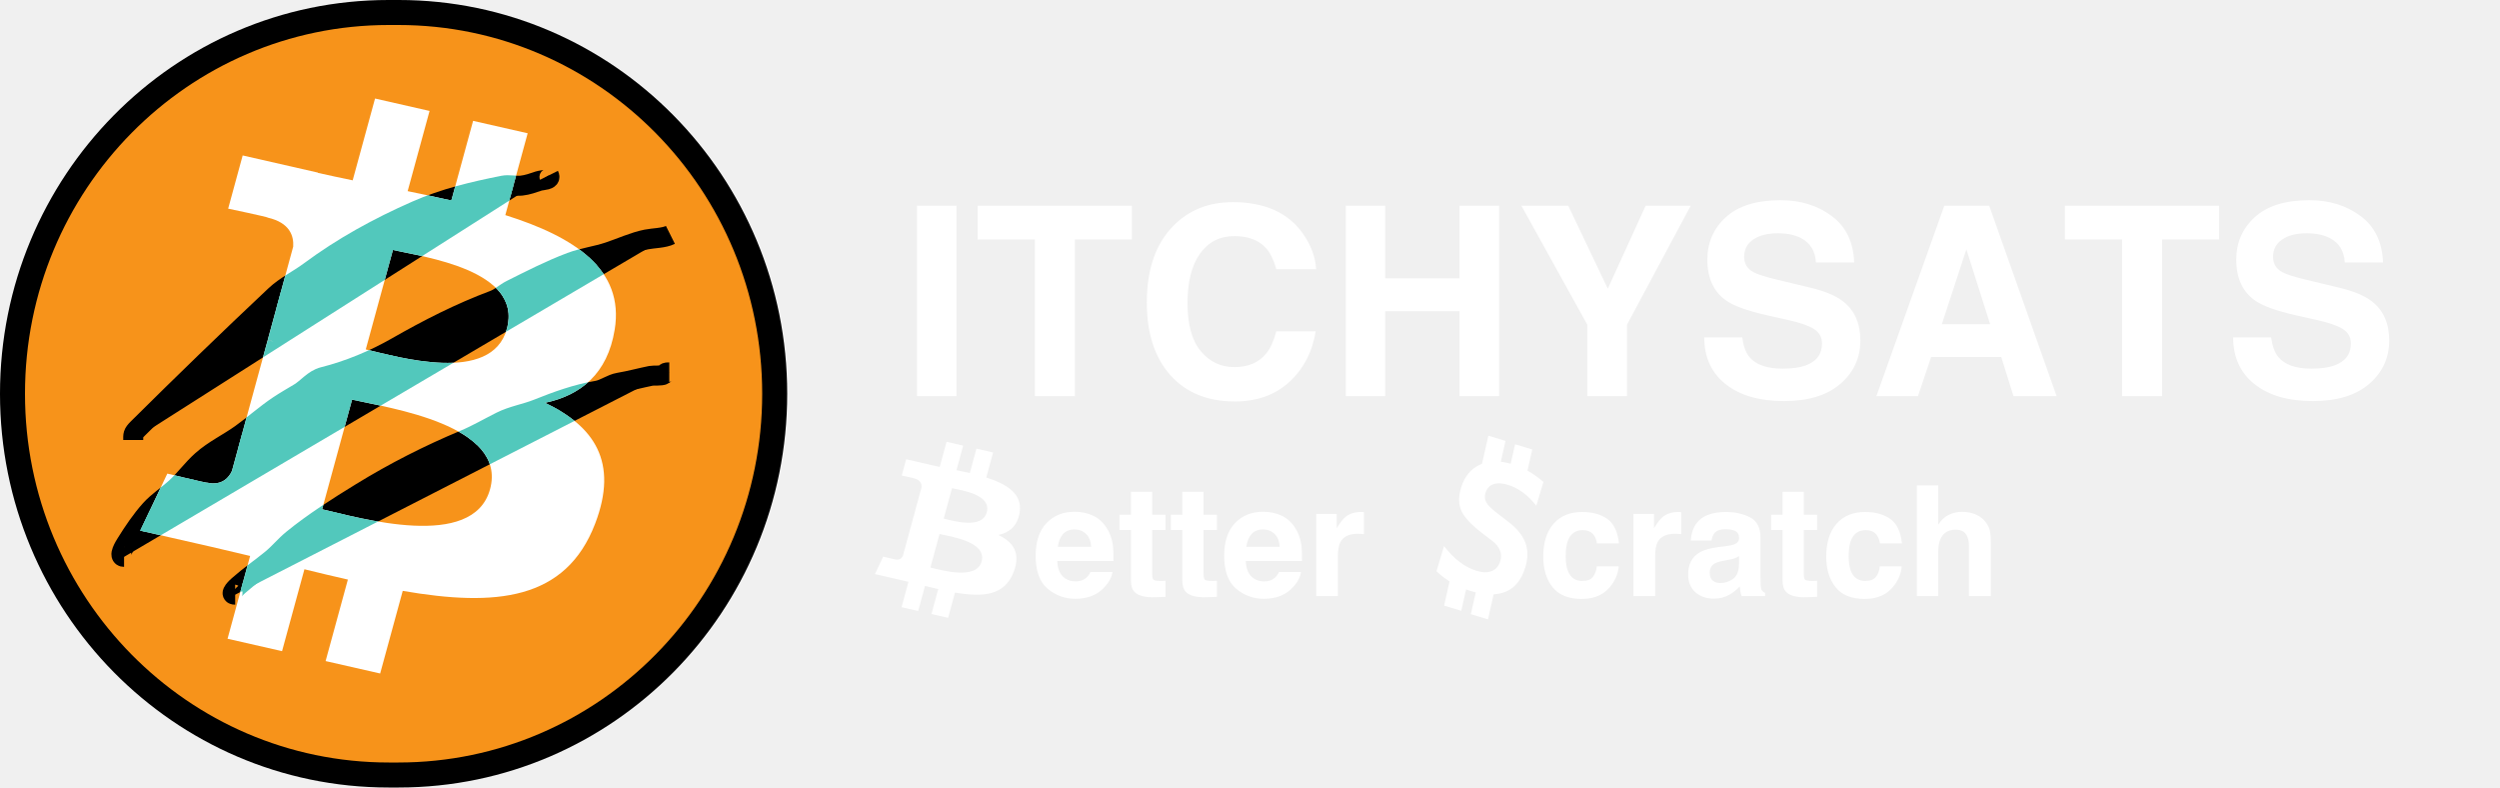
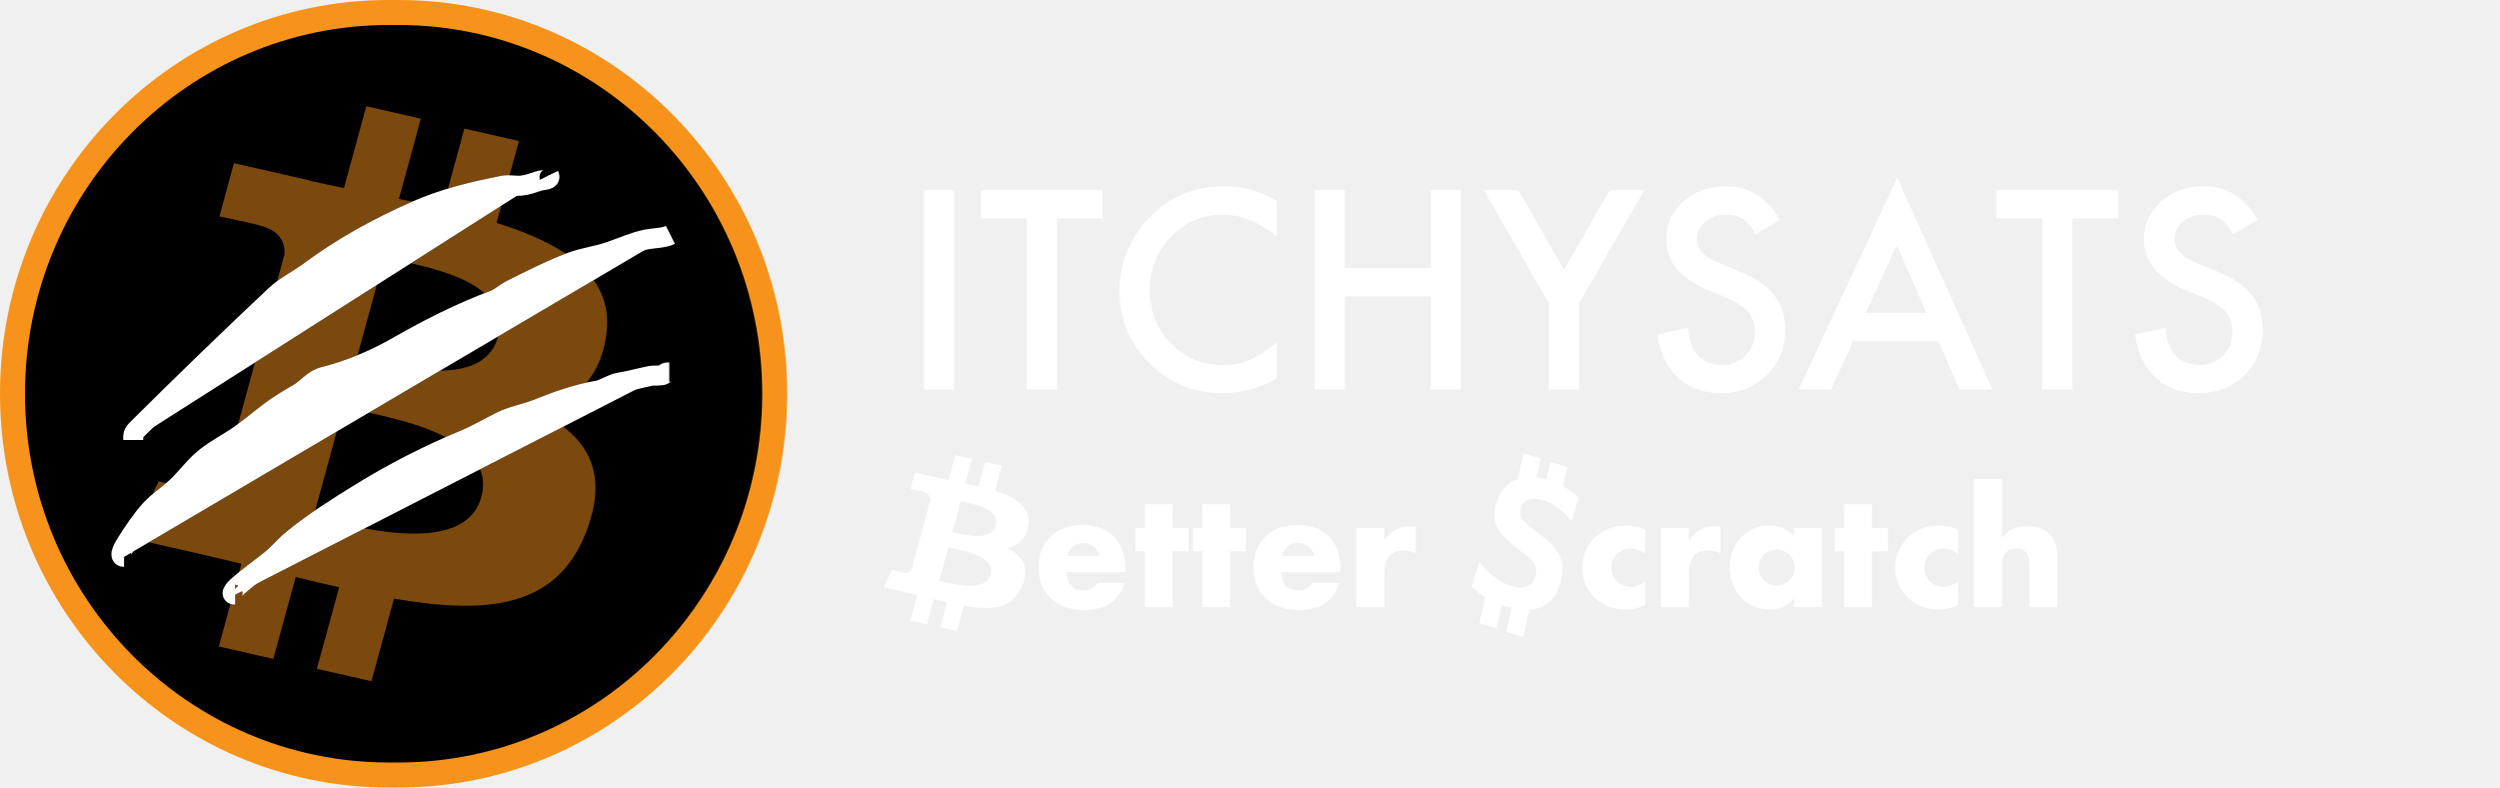
- <svg xmlns="http://www.w3.org/2000/svg" xmlns:ns1="http://vectornator.io" xmlns:xlink="http://www.w3.org/1999/xlink" viewBox="0 0 1134 357.21" clip-rule="evenodd" stroke-linecap="round" stroke-linejoin="round">
-   <defs>
-     <path d="M278.935 149.534c4.484-27.403-18.374-42.134-49.63-51.961l10.139-37.121-24.762-5.632-9.871 36.143c-6.501-1.48-13.185-2.877-19.827-4.26l9.942-36.381-24.741-5.631-10.146 37.108c-5.387-1.12-10.675-2.227-15.808-3.392l.028-.116-34.14-7.78-6.585 24.133s18.367 3.842 17.979 4.08c10.026 2.285 11.846 8.341 11.535 13.142l-11.549 42.289c.691.161 1.587.392 2.574.753l-2.609-.592-16.196 59.24c-1.226 2.78-4.336 6.95-11.344 5.367.247.328-17.994-4.099-17.994-4.099l-12.289 25.871 32.222 7.33c5.993 1.371 11.866 2.806 17.641 4.158l-10.245 37.552 24.727 5.631 10.153-37.147a1002.534 1002.534 0 0 0 19.721 4.673l-10.111 36.972 24.755 5.632 10.245-37.475c42.213 7.291 73.962 4.35 87.309-30.492 10.767-28.06-.529-44.245-22.739-54.806 16.175-3.418 28.358-13.129 31.609-33.189h.007zm-56.568 72.395c-7.657 28.059-59.409 12.897-76.197 9.087l13.594-49.741c16.78 3.822 70.584 11.391 62.61 40.654h-.007zm7.65-72.801c-6.98 25.524-50.06 12.556-64.042 9.377l12.325-45.114c13.981 3.18 58.993 9.113 51.717 35.737z" id="a" />
-   </defs>
+ <svg xmlns="http://www.w3.org/2000/svg" xmlns:ns1="http://vectornator.io" viewBox="0 0 1134 357.21" clip-rule="evenodd" stroke-linecap="round" stroke-linejoin="round">
  <path d="M.026-1.122H1138.99V357.24H.026V-1.122z" fill="#fff" ns1:layerName="White_bg" visibility="hidden" />
-   <g ns1:layerName="Layer 3">
-     <path stroke="#f7931a" stroke-opacity="0" stroke-width="9.076" d="M176.266 0h4.678C278.293 0 357.21 79.964 357.21 178.605c0 98.641-78.917 178.605-176.266 178.605h-4.678C78.917 357.21 0 277.246 0 178.605 0 79.965 78.917 0 176.266 0z" stroke-linecap="butt" stroke-linejoin="miter" />
-     <path stroke="#f7931a" stroke-opacity="0" stroke-width="9.076" d="M176.415 11.34h4.38c91.168 0 165.075 74.887 165.075 167.265 0 92.378-73.907 167.265-165.075 167.265h-4.38c-91.168 0-165.075-74.887-165.075-167.265 0-92.378 73.907-167.265 165.075-167.265z" fill="#f7931a" stroke-linecap="butt" stroke-linejoin="miter" />
-     <path stroke="#000" stroke-width="9.076" d="M60.46 199.584c0-2.297-.258-2.879 2.079-5.197 20.529-20.364 41.304-40.484 62.37-60.291 4.622-4.347 10.497-7.135 15.592-10.915 15.033-11.154 31.18-19.998 48.337-27.547 12.906-5.679 25.84-8.702 39.501-11.434 2.653-.531 5.618.3 8.316 0 2.764-.308 5.199-1.214 7.796-2.08 1.659-.552 5.825-.303 4.678-2.598M56.302 252.599c-2.943 0 .29-5.039 1.04-6.237 3.215-5.146 6.845-10.552 10.914-15.073 3.395-3.773 7.7-6.481 11.434-9.875 4.248-3.862 7.63-8.631 11.955-12.474 5.393-4.795 11.884-7.821 17.671-11.955 5.866-4.19 11.121-8.973 17.152-12.993 3.026-2.018 6.231-3.843 9.355-5.718 3.66-2.195 6.533-6.181 10.915-7.276 11.439-2.86 23.012-7.655 33.264-13.514 14.459-8.262 28.584-15.461 44.179-21.309 2.757-1.034 5.081-3.321 7.796-4.678 8.806-4.403 17.79-9.01 27.027-12.474 5.548-2.081 11.54-2.807 17.152-4.678 5.706-1.902 11.435-4.574 17.152-5.717 3.291-.658 7.928-.586 10.914-2.079M106.717 269.75c-3.195 0 1.053-3.707 1.56-4.158 4.8-4.267 10.12-7.876 15.072-11.954 3.32-2.734 6.052-6.132 9.356-8.836 9.505-7.776 20.697-14.856 31.185-21.309 14.92-9.182 30.687-17.204 46.777-23.909 5.636-2.348 11.174-5.587 16.632-8.316 5.346-2.673 11.212-3.549 16.632-5.717 8.784-3.514 17.728-6.766 27.027-8.316 3.323-.554 6.428-3.064 9.876-3.638 4.973-.829 9.717-2.152 14.553-3.119 1.117-.223 4.818.08 5.717-.52 1.323-.882.625-1.039 2.599-1.039" stroke-linecap="butt" stroke-linejoin="miter" />
-     <g ns1:mask="#Mask">
-       <use xlink:href="#a" fill="#fff" />
-       <clipPath id="b">
-         <use xlink:href="#a" fill="none" overflow="visible" />
-       </clipPath>
-       <g clip-path="url(#b)" stroke="#52c8bc" stroke-width="9.076" fill="#52c8bc" stroke-linecap="butt" stroke-linejoin="miter">
-         <path d="M60.46 199.584c0-2.297-.258-2.879 2.079-5.197 20.529-20.364 41.304-40.484 62.37-60.291 4.622-4.347 10.497-7.135 15.592-10.915 15.033-11.154 31.18-19.998 48.337-27.547 12.906-5.679 25.84-8.702 39.501-11.434 2.653-.531 5.618.3 8.316 0 2.764-.308 5.199-1.214 7.796-2.08 1.659-.552 5.825-.303 4.678-2.598M56.302 252.599c-2.943 0 .29-5.039 1.04-6.237 3.215-5.146 6.845-10.552 10.914-15.073 3.395-3.773 7.7-6.481 11.434-9.875 4.248-3.862 7.63-8.631 11.955-12.474 5.393-4.795 11.884-7.821 17.671-11.955 5.866-4.19 11.121-8.973 17.152-12.993 3.026-2.018 6.231-3.843 9.355-5.718 3.66-2.195 6.533-6.181 10.915-7.276 11.439-2.86 23.012-7.655 33.264-13.514 14.459-8.262 28.584-15.461 44.179-21.309 2.757-1.034 5.081-3.321 7.796-4.678 8.806-4.403 17.79-9.01 27.027-12.474 5.548-2.081 11.54-2.807 17.152-4.678 5.706-1.902 11.435-4.574 17.152-5.717 3.291-.658 7.928-.586 10.914-2.079M106.717 269.75c-3.195 0 1.053-3.707 1.56-4.158 4.8-4.267 10.12-7.876 15.072-11.954 3.32-2.734 6.052-6.132 9.356-8.836 9.505-7.776 20.697-14.856 31.185-21.309 14.92-9.182 30.687-17.204 46.777-23.909 5.636-2.348 11.174-5.587 16.632-8.316 5.346-2.673 11.212-3.549 16.632-5.717 8.784-3.514 17.728-6.766 27.027-8.316 3.323-.554 6.428-3.064 9.876-3.638 4.973-.829 9.717-2.152 14.553-3.119 1.117-.223 4.818.08 5.717-.52 1.323-.882.625-1.039 2.599-1.039" />
-       </g>
-     </g>
-   </g>
  <g ns1:layerName="Logo_Circle" visibility="hidden" stroke="#f7931a" stroke-opacity="0" stroke-width="9.076" stroke-linecap="butt" stroke-linejoin="miter">
    <path d="M176.266 0h4.678C278.293 0 357.21 79.964 357.21 178.605c0 98.641-78.917 178.605-176.266 178.605h-4.678C78.917 357.21 0 277.246 0 178.605 0 79.965 78.917 0 176.266 0z" fill="#f7931a" />
    <path d="M176.415 11.34h4.38c91.168 0 165.075 74.887 165.075 167.265 0 92.378-73.907 167.265-165.075 167.265h-4.38c-91.168 0-165.075-74.887-165.075-167.265 0-92.378 73.907-167.265 165.075-167.265z" />
  </g>
  <g ns1:layerName="Logo_Circle copy" visibility="hidden" stroke="#f7931a" stroke-opacity="0" stroke-width="9.076" stroke-linecap="butt" stroke-linejoin="miter">
    <path d="M176.266 0h4.678C278.293 0 357.21 79.964 357.21 178.605c0 98.641-78.917 178.605-176.266 178.605h-4.678C78.917 357.21 0 277.246 0 178.605 0 79.965 78.917 0 176.266 0z" />
    <path d="M176.415 11.34h4.38c91.168 0 165.075 74.887 165.075 167.265 0 92.378-73.907 167.265-165.075 167.265h-4.38c-91.168 0-165.075-74.887-165.075-167.265 0-92.378 73.907-167.265 165.075-167.265z" fill="#f7931a" />
  </g>
  <path d="M155.574 36.383h15.27v266.631h-15.27V36.382zm33.784 0h15.27v266.631h-15.27V36.382z" ns1:layerName="Layer 2 copy" visibility="hidden" stroke="#000" stroke-width="9.076" stroke-linecap="butt" stroke-linejoin="miter" />
  <path stroke="#000" stroke-opacity="0" stroke-width="9.076" d="M160.618 46.324h35.345v266.631h-35.345V46.324z" stroke-linecap="butt" stroke-linejoin="miter" ns1:layerName="Layer 2 copy copy" visibility="hidden" />
  <path stroke="#000" stroke-opacity="0" stroke-width="9.076" d="M160.618 46.324h35.345v266.631h-35.345V46.324z" fill="#fff" stroke-linecap="butt" stroke-linejoin="miter" ns1:layerName="Layer 2 copy copy copy" visibility="hidden" />
  <path d="M155.574 36.383h15.27v266.631h-15.27V36.382zm33.784 0h15.27v266.631h-15.27V36.382z" ns1:layerName="Layer 2 copy copy" visibility="hidden" stroke="#f7931a" stroke-width="9.076" fill="#f7931a" stroke-linecap="butt" stroke-linejoin="miter" />
  <path d="M60.46 199.584c0-2.297-.258-2.879 2.079-5.197 20.529-20.364 41.304-40.484 62.37-60.291 4.622-4.347 10.497-7.135 15.592-10.915 15.033-11.154 31.18-19.998 48.337-27.547 12.906-5.679 25.84-8.702 39.501-11.434 2.653-.531 5.618.3 8.316 0 2.764-.308 5.199-1.214 7.796-2.08 1.659-.552 5.825-.303 4.678-2.598M56.302 252.599c-2.943 0 .29-5.039 1.04-6.237 3.215-5.146 6.845-10.552 10.914-15.073 3.395-3.773 7.7-6.481 11.434-9.875 4.248-3.862 7.63-8.631 11.955-12.474 5.393-4.795 11.884-7.821 17.671-11.955 5.866-4.19 11.121-8.973 17.152-12.993 3.026-2.018 6.231-3.843 9.355-5.718 3.66-2.195 6.533-6.181 10.915-7.276 11.439-2.86 23.012-7.655 33.264-13.514 14.459-8.262 28.584-15.461 44.179-21.309 2.757-1.034 5.081-3.321 7.796-4.678 8.806-4.403 17.79-9.01 27.027-12.474 5.548-2.081 11.54-2.807 17.152-4.678 5.706-1.902 11.435-4.574 17.152-5.717 3.291-.658 7.928-.586 10.914-2.079M106.717 269.75c-3.195 0 1.053-3.707 1.56-4.158 4.8-4.267 10.12-7.876 15.072-11.954 3.32-2.734 6.052-6.132 9.356-8.836 9.505-7.776 20.697-14.856 31.185-21.309 14.92-9.182 30.687-17.204 46.777-23.909 5.636-2.348 11.174-5.587 16.632-8.316 5.346-2.673 11.212-3.549 16.632-5.717 8.784-3.514 17.728-6.766 27.027-8.316 3.323-.554 6.428-3.064 9.876-3.638 4.973-.829 9.717-2.152 14.553-3.119 1.117-.223 4.818.08 5.717-.52 1.323-.882.625-1.039 2.599-1.039" ns1:layerName="Layer 1" visibility="hidden" stroke="#fff" stroke-width="9.076" fill="#fff" stroke-linecap="butt" stroke-linejoin="miter" />
  <path d="M60.46 199.584c0-2.297-.258-2.879 2.079-5.197 20.529-20.364 41.304-40.484 62.37-60.291 4.622-4.347 10.497-7.135 15.592-10.915 15.033-11.154 31.18-19.998 48.337-27.547 12.906-5.679 25.84-8.702 39.501-11.434 2.653-.531 5.618.3 8.316 0 2.764-.308 5.199-1.214 7.796-2.08 1.659-.552 5.825-.303 4.678-2.598M56.302 252.599c-2.943 0 .29-5.039 1.04-6.237 3.215-5.146 6.845-10.552 10.914-15.073 3.395-3.773 7.7-6.481 11.434-9.875 4.248-3.862 7.63-8.631 11.955-12.474 5.393-4.795 11.884-7.821 17.671-11.955 5.866-4.19 11.121-8.973 17.152-12.993 3.026-2.018 6.231-3.843 9.355-5.718 3.66-2.195 6.533-6.181 10.915-7.276 11.439-2.86 23.012-7.655 33.264-13.514 14.459-8.262 28.584-15.461 44.179-21.309 2.757-1.034 5.081-3.321 7.796-4.678 8.806-4.403 17.79-9.01 27.027-12.474 5.548-2.081 11.54-2.807 17.152-4.678 5.706-1.902 11.435-4.574 17.152-5.717 3.291-.658 7.928-.586 10.914-2.079M106.717 269.75c-3.195 0 1.053-3.707 1.56-4.158 4.8-4.267 10.12-7.876 15.072-11.954 3.32-2.734 6.052-6.132 9.356-8.836 9.505-7.776 20.697-14.856 31.185-21.309 14.92-9.182 30.687-17.204 46.777-23.909 5.636-2.348 11.174-5.587 16.632-8.316 5.346-2.673 11.212-3.549 16.632-5.717 8.784-3.514 17.728-6.766 27.027-8.316 3.323-.554 6.428-3.064 9.876-3.638 4.973-.829 9.717-2.152 14.553-3.119 1.117-.223 4.818.08 5.717-.52 1.323-.882.625-1.039 2.599-1.039" ns1:layerName="Layer 1 copy" visibility="hidden" stroke="#000" stroke-width="9.076" stroke-linecap="butt" stroke-linejoin="miter" />
  <g ns1:layerName="BetterScratch_big" visibility="hidden">
    <path d="M474.113 170.285c1.885-11.678-7.727-17.955-20.87-22.143l4.263-15.818-10.412-2.399-4.151 15.401a461.327 461.327 0 0 0-8.338-1.816l4.181-15.502-10.404-2.4-4.266 15.813a364.845 364.845 0 0 1-6.648-1.446l.012-.049-14.356-3.315-2.769 10.284s7.723 1.637 7.56 1.738c4.216.974 4.981 3.554 4.851 5.6l-4.857 18.021c.291.068.668.167 1.083.32l-1.097-.252-6.811 25.244c-.516 1.185-1.823 2.962-4.77 2.287.103.14-7.567-1.747-7.567-1.747l-5.168 11.025 13.55 3.123c2.52.584 4.99 1.196 7.418 1.772l-4.308 16.002 10.398 2.399 4.27-15.829c2.837.713 5.594 1.371 8.292 1.991l-4.251 15.755 10.409 2.4 4.308-15.969c17.751 3.107 31.102 1.854 36.715-12.994 4.527-11.956-.223-18.854-9.562-23.354 6.802-1.456 11.925-5.594 13.292-14.142h.003zm-23.788 30.849c-3.22 11.957-24.982 5.496-32.041 3.872L424 183.81c7.056 1.629 29.682 4.854 26.328 17.324h-.003zm3.217-31.022c-2.935 10.876-21.051 5.35-26.93 3.995l5.183-19.224c5.879 1.355 24.807 3.883 21.747 15.229zm53.104 30.457c-3.223 0-5.721 1.009-7.495 3.027-1.775 2.018-2.889 4.753-3.345 8.203h21.631c-.228-3.678-1.343-6.47-3.345-8.374-2.002-1.904-4.484-2.856-7.446-2.856zm0-11.475c4.427 0 8.414.83 11.963 2.49 3.548 1.66 6.477 4.281 8.789 7.862 2.083 3.157 3.434 6.819 4.052 10.986.358 2.441.505 5.957.44 10.547h-36.426c.195 5.338 1.872 9.082 5.029 11.23 1.921 1.335 4.232 2.002 6.934 2.002 2.865 0 5.192-.814 6.982-2.441.977-.879 1.84-2.1 2.588-3.662h14.209c-.358 3.157-2.002 6.364-4.931 9.619-4.558 5.176-10.938 7.764-19.141 7.764-6.771 0-12.744-2.181-17.92-6.543-5.176-4.362-7.764-11.459-7.764-21.289 0-9.213 2.336-16.277 7.007-21.192 4.671-4.915 10.734-7.373 18.189-7.373zm29.15 11.816v-9.912h7.422v-14.843h13.769v14.843h8.643v9.912h-8.643v28.125c0 2.181.277 3.54.831 4.078.553.537 2.246.805 5.078.805a39.686 39.686 0 0 0 2.734-.097v10.4l-6.592.244c-6.575.228-11.067-.911-13.476-3.418-1.563-1.595-2.344-4.053-2.344-7.373V200.91h-7.422zm33.301 0v-9.912h7.422v-14.843h13.769v14.843h8.643v9.912h-8.643v28.125c0 2.181.277 3.54.83 4.078.554.537 2.246.805 5.078.805a39.698 39.698 0 0 0 2.735-.097v10.4l-6.592.244c-6.575.228-11.068-.911-13.477-3.418-1.562-1.595-2.343-4.053-2.343-7.373V200.91h-7.422zm59.765-.341c-3.222 0-5.721 1.009-7.495 3.027-1.774 2.018-2.889 4.753-3.344 8.203h21.631c-.228-3.678-1.343-6.47-3.345-8.374-2.002-1.904-4.484-2.856-7.447-2.856zm0-11.475c4.428 0 8.415.83 11.963 2.49 3.549 1.66 6.478 4.281 8.789 7.862 2.084 3.157 3.435 6.819 4.053 10.986.358 2.441.505 5.957.44 10.547h-36.426c.195 5.338 1.872 9.082 5.029 11.23 1.921 1.335 4.232 2.002 6.934 2.002 2.864 0 5.192-.814 6.982-2.441.977-.879 1.839-2.1 2.588-3.662h14.209c-.358 3.157-2.002 6.364-4.932 9.619-4.557 5.176-10.937 7.764-19.14 7.764-6.771 0-12.744-2.181-17.92-6.543-5.176-4.362-7.764-11.459-7.764-21.289 0-9.213 2.336-16.277 7.007-21.192 4.671-4.915 10.734-7.373 18.188-7.373zm63.526.147c.26 0 .48.008.659.024.179.016.578.041 1.196.073v14.258a37.068 37.068 0 0 0-4.004-.244c-5.599 0-9.358 1.823-11.279 5.469-1.074 2.05-1.611 5.208-1.611 9.472v25.44h-14.014V190.51h13.281v9.277c2.149-3.548 4.021-5.973 5.616-7.275 2.604-2.181 5.989-3.271 10.156-3.271zm152.93 20.361c-.261-1.986-.928-3.776-2.002-5.371-1.563-2.149-3.988-3.223-7.276-3.223-4.687 0-7.894 2.328-9.619 6.983-.911 2.473-1.367 5.761-1.367 9.863 0 3.906.456 7.047 1.367 9.424 1.66 4.427 4.785 6.64 9.375 6.64 3.255 0 5.566-.879 6.934-2.636 1.367-1.758 2.197-4.037 2.49-6.836h14.209c-.326 4.231-1.856 8.235-4.59 12.011-4.362 6.088-10.824 9.131-19.385 9.131-8.561 0-14.86-2.539-18.896-7.617-4.037-5.078-6.055-11.67-6.055-19.775 0-9.148 2.23-16.26 6.69-21.338 4.459-5.078 10.612-7.617 18.457-7.617 6.673 0 12.133 1.497 16.381 4.492 4.248 2.995 6.763 8.284 7.544 15.869h-14.257zm52.734-20.361c.26 0 .48.008.659.024.179.016.578.041 1.196.073v14.258a37.007 37.007 0 0 0-4.003-.244c-5.599 0-9.359 1.823-11.28 5.469-1.074 2.05-1.611 5.208-1.611 9.472v25.44h-14.014V190.51h13.281v9.277c2.149-3.548 4.021-5.973 5.616-7.275 2.604-2.181 5.989-3.271 10.156-3.271zm39.355 28.613a15.138 15.138 0 0 1-2.661 1.343c-.895.341-2.124.659-3.686.952l-3.125.586c-2.93.521-5.03 1.155-6.299 1.904-2.149 1.27-3.223 3.239-3.223 5.908 0 2.376.659 4.094 1.978 5.152 1.318 1.057 2.921 1.586 4.809 1.586 2.995 0 5.754-.878 8.277-2.636 2.523-1.758 3.833-4.964 3.93-9.619v-5.176zm-8.447-6.494c2.572-.326 4.411-.733 5.518-1.221 1.985-.846 2.978-2.165 2.978-3.955 0-2.181-.757-3.687-2.27-4.517-1.514-.83-3.736-1.245-6.665-1.245-3.288 0-5.616.814-6.983 2.442-.976 1.204-1.627 2.832-1.953 4.882h-13.428c.293-4.655 1.595-8.479 3.907-11.474 3.678-4.688 9.993-7.031 18.945-7.031 5.827 0 11.003 1.155 15.527 3.466 4.525 2.312 6.787 6.674 6.787 13.086v24.414c0 1.693.033 3.744.098 6.153.098 1.823.374 3.06.83 3.711.456.651 1.139 1.188 2.051 1.611v2.051h-15.137c-.423-1.074-.716-2.084-.879-3.028a36.557 36.557 0 0 1-.39-3.222 28.604 28.604 0 0 1-6.641 5.322c-2.995 1.725-6.38 2.588-10.156 2.588-4.818 0-8.797-1.375-11.939-4.126-3.141-2.751-4.712-6.649-4.712-11.694 0-6.543 2.523-11.28 7.569-14.209 2.767-1.595 6.836-2.735 12.207-3.418l4.736-.586zm29.248-10.45v-9.912h7.422v-14.843h13.77v14.843h8.642v9.912H979.4v28.125c0 2.181.276 3.54.83 4.078.553.537 2.246.805 5.078.805a39.743 39.743 0 0 0 2.734-.097v10.4l-6.592.244c-6.575.228-11.067-.911-13.476-3.418-1.563-1.595-2.344-4.053-2.344-7.373V200.91h-7.422zm70.552 8.692c-.26-1.986-.92-3.776-2-5.371-1.56-2.149-3.98-3.223-7.27-3.223-4.69 0-7.9 2.328-9.62 6.983-.91 2.473-1.37 5.761-1.37 9.863 0 3.906.46 7.047 1.37 9.424 1.66 4.427 4.78 6.64 9.37 6.64 3.26 0 5.57-.879 6.94-2.636 1.36-1.758 2.19-4.037 2.49-6.836h14.21c-.33 4.231-1.86 8.235-4.59 12.011-4.37 6.088-10.83 9.131-19.39 9.131s-14.86-2.539-18.89-7.617c-4.041-5.078-6.06-11.67-6.06-19.775 0-9.148 2.23-16.26 6.69-21.338 4.46-5.078 10.61-7.617 18.46-7.617 6.67 0 12.13 1.497 16.38 4.492 4.25 2.995 6.76 8.284 7.54 15.869h-14.26zm53.18-20.459c3.29 0 6.27.57 8.96 1.709 2.68 1.139 4.89 2.881 6.61 5.224 1.47 1.986 2.36 4.029 2.69 6.128.33 2.1.49 5.526.49 10.279v31.25h-14.21V211.36c0-2.865-.49-5.176-1.47-6.934-1.26-2.474-3.67-3.711-7.22-3.711-3.68 0-6.47 1.229-8.38 3.687-1.9 2.457-2.85 5.965-2.85 10.522v28.809h-13.87v-71.729h13.87v25.44c2.02-3.093 4.35-5.249 7-6.47a19.847 19.847 0 0 1 8.38-1.831zm-315.316-.343c-6.769-5.216-11.025-9.835-12.769-13.856-1.743-4.022-1.8-8.741-.169-14.158 2.096-6.961 5.971-11.758 11.625-14.394 5.655-2.635 12.374-2.782 20.157-.438a49.576 49.576 0 0 1 10.231 4.398c3.289 1.869 6.428 4.113 9.416 6.733l-4.459 14.812c-2.566-3.278-5.348-6.023-8.347-8.234-2.999-2.212-6.144-3.813-9.436-4.804-3.669-1.105-6.702-1.214-9.1-.328-2.398.886-4.01 2.701-4.836 5.444-.64 2.125-.458 4.097.547 5.914 1.005 1.817 3.517 4.247 7.538 7.289l5.788 4.435c5.491 4.121 9.13 8.489 10.92 13.104 1.789 4.614 1.827 9.768.113 15.459-2.332 7.749-6.363 12.846-12.091 15.291-5.728 2.445-13.221 2.274-22.479-.513a51.527 51.527 0 0 1-11.033-4.808 53.396 53.396 0 0 1-9.868-7.374l4.723-15.686c3.178 4.098 6.451 7.42 9.816 9.967 3.366 2.546 6.9 4.377 10.603 5.491 3.737 1.126 6.89 1.149 9.458.071 2.568-1.078 4.312-3.142 5.23-6.194.692-2.297.613-4.518-.238-6.662-.85-2.145-2.428-4.106-4.735-5.885l-6.605-5.074z" />
    <path d="M772.933 132.021l10.142 3.041-4.328 18.951-10.142-3.041 4.328-18.951zm17.099 5.011l10.141 3.04-4.327 18.952-10.142-3.041 4.328-18.951zm-40.225 77.947l10.142 3.041-4.328 18.951-10.142-3.04 4.328-18.952zm17.099 5.011l10.141 3.041-4.327 18.951-10.142-3.041 4.328-18.951z" />
  </g>
-   <g ns1:layerName="BetterScratch_big copy" fill="#fff">
-     <path d="M462.69 232.506c1.368-8.387-5.604-12.896-15.137-15.904l3.092-11.362-7.552-1.724-3.011 11.063a332.261 332.261 0 0 0-6.047-1.304l3.032-11.136-7.546-1.723-3.094 11.358a280.458 280.458 0 0 1-4.822-1.038l.009-.036-10.413-2.381-2.009 7.387s5.602 1.176 5.484 1.248c3.058.7 3.613 2.553 3.518 4.023l-3.522 12.944c.211.049.484.12.785.23l-.796-.181-4.94 18.133c-.374.851-1.322 2.127-3.46 1.642.076.101-5.488-1.254-5.488-1.254l-3.748 7.919 9.828 2.243c1.828.42 3.619.859 5.38 1.273l-3.124 11.494 7.541 1.723 3.097-11.37c2.058.513 4.058.985 6.015 1.431l-3.084 11.316 7.551 1.724 3.124-11.47c12.875 2.231 22.559 1.331 26.63-9.334 3.284-8.588-.161-13.542-6.936-16.775 4.934-1.046 8.65-4.018 9.641-10.159h.002zm-17.253 22.159c-2.336 8.589-18.12 3.948-23.241 2.782l4.147-15.225c5.118 1.17 21.528 3.486 19.096 12.443h-.002zm2.333-22.283c-2.129 7.813-15.268 3.844-19.533 2.87l3.759-13.808c4.265.973 17.993 2.789 15.774 10.938zm39.83 7.786c-2.256 0-4.005.706-5.247 2.119-1.242 1.413-2.022 3.327-2.341 5.742h15.141c-.159-2.575-.94-4.529-2.341-5.862-1.401-1.333-3.139-1.999-5.212-1.999zm0-8.032c3.099 0 5.89.581 8.374 1.743 2.483 1.162 4.534 2.996 6.152 5.503 1.458 2.21 2.404 4.774 2.837 7.69.251 1.709.353 4.17.308 7.383h-25.498c.136 3.737 1.31 6.358 3.52 7.861 1.344.935 2.962 1.402 4.854 1.402 2.005 0 3.634-.57 4.887-1.709.684-.615 1.288-1.47 1.812-2.564h9.946c-.251 2.211-1.401 4.455-3.452 6.734-3.19 3.623-7.656 5.434-13.399 5.434-4.739 0-8.92-1.526-12.543-4.58-3.624-3.053-5.435-8.021-5.435-14.902 0-6.449 1.635-11.393 4.905-14.834 3.27-3.441 7.514-5.161 12.732-5.161zm20.405 8.271v-6.938h5.195v-10.391h9.639v10.391h6.05v6.938h-6.05v19.688c0 1.526.194 2.478.581 2.854.387.376 1.572.564 3.555.564a28.404 28.404 0 0 0 1.914-.069v7.281l-4.615.171c-4.602.159-7.747-.639-9.433-2.393-1.094-1.117-1.641-2.837-1.641-5.161v-22.935h-5.195zm23.31 0v-6.938h5.196v-10.391h9.638v10.391h6.05v6.938h-6.05v19.688c0 1.526.194 2.478.582 2.854.387.376 1.572.564 3.554.564a28.356 28.356 0 0 0 1.914-.069v7.281l-4.614.171c-4.603.159-7.747-.639-9.434-2.393-1.093-1.117-1.64-2.837-1.64-5.161v-22.935h-5.196zm41.836-.239c-2.255 0-4.004.706-5.246 2.119-1.242 1.413-2.022 3.327-2.341 5.742h15.141c-.159-2.575-.94-4.529-2.341-5.862-1.402-1.333-3.139-1.999-5.213-1.999zm0-8.032c3.099 0 5.891.581 8.374 1.743 2.484 1.162 4.535 2.996 6.153 5.503 1.458 2.21 2.404 4.774 2.837 7.69.25 1.709.353 4.17.307 7.383h-25.498c.137 3.737 1.31 6.358 3.521 7.861 1.344.935 2.962 1.402 4.853 1.402 2.005 0 3.635-.57 4.888-1.709.684-.615 1.287-1.47 1.812-2.564h9.946c-.251 2.211-1.402 4.455-3.452 6.734-3.19 3.623-7.657 5.434-13.399 5.434-4.739 0-8.921-1.526-12.544-4.58-3.623-3.053-5.434-8.021-5.434-14.902 0-6.449 1.635-11.393 4.904-14.834 3.27-3.441 7.514-5.161 12.732-5.161zm44.468.102c.182 0 .336.006.462.017.125.012.404.029.837.052v9.98a26.856 26.856 0 0 0-2.803-.171c-3.919 0-6.551 1.276-7.895 3.828-.752 1.436-1.128 3.646-1.128 6.631v17.808h-9.81v-37.256h9.297v6.494c1.504-2.484 2.814-4.181 3.931-5.093 1.823-1.526 4.193-2.29 7.109-2.29zm107.051 14.253a8.643 8.643 0 0 0-1.401-3.76c-1.094-1.503-2.792-2.255-5.093-2.255-3.281 0-5.526 1.629-6.734 4.887-.638 1.732-.957 4.033-.957 6.905 0 2.734.319 4.933.957 6.596 1.163 3.099 3.35 4.649 6.563 4.649 2.279 0 3.896-.616 4.853-1.846.957-1.23 1.539-2.826 1.744-4.785h9.946c-.228 2.962-1.299 5.765-3.213 8.408-3.053 4.261-7.576 6.392-13.569 6.392-5.993 0-10.402-1.778-13.228-5.332-2.825-3.555-4.238-8.169-4.238-13.843 0-6.403 1.561-11.382 4.682-14.937 3.122-3.554 7.429-5.332 12.92-5.332 4.672 0 8.494 1.048 11.468 3.145 2.973 2.096 4.734 5.799 5.28 11.108h-9.98zm36.914-14.253c.182 0 .336.006.461.017.126.012.405.029.838.052v9.98a26.856 26.856 0 0 0-2.803-.171c-3.919 0-6.551 1.276-7.895 3.828-.752 1.436-1.128 3.646-1.128 6.631v17.808h-9.81v-37.256h9.297v6.494c1.504-2.484 2.814-4.181 3.931-5.093 1.823-1.526 4.192-2.29 7.109-2.29zm27.549 20.03c-.615.387-1.236.7-1.863.94-.627.239-1.487.461-2.581.666l-2.187.41c-2.051.365-3.521.809-4.409 1.333-1.504.889-2.256 2.267-2.256 4.136 0 1.663.461 2.865 1.384 3.606.923.74 2.045 1.111 3.367 1.111 2.096 0 4.027-.616 5.793-1.846s2.683-3.475 2.752-6.733v-3.623zm-5.913-4.546c1.8-.228 3.087-.513 3.862-.855 1.39-.592 2.085-1.515 2.085-2.768 0-1.527-.53-2.581-1.589-3.162-1.06-.581-2.615-.872-4.666-.872-2.301 0-3.931.57-4.888 1.709-.683.844-1.139 1.983-1.367 3.418h-9.399c.205-3.258 1.116-5.935 2.734-8.032 2.575-3.281 6.996-4.922 13.262-4.922 4.079 0 7.702.809 10.869 2.427 3.167 1.618 4.751 4.671 4.751 9.16v17.09c0 1.185.023 2.62.068 4.307.069 1.276.262 2.142.581 2.597.319.456.798.832 1.436 1.128v1.436h-10.596a10.884 10.884 0 0 1-.615-2.119 25.417 25.417 0 0 1-.273-2.256 20.016 20.016 0 0 1-4.649 3.725c-2.096 1.208-4.466 1.812-7.109 1.812-3.373 0-6.158-.963-8.357-2.888-2.199-1.926-3.298-4.654-3.298-8.186 0-4.58 1.766-7.896 5.297-9.947 1.937-1.116 4.786-1.914 8.545-2.392l3.316-.41zm20.473-7.315v-6.938h5.196v-10.391h9.638v10.391h6.05v6.938h-6.05v19.688c0 1.526.194 2.478.581 2.854.388.376 1.573.564 3.555.564a28.356 28.356 0 0 0 1.914-.069v7.281l-4.614.171c-4.603.159-7.747-.639-9.434-2.393-1.093-1.117-1.64-2.837-1.64-5.161v-22.935h-5.196zm49.39 6.084a8.643 8.643 0 0 0-1.401-3.76c-1.094-1.503-2.792-2.255-5.093-2.255-3.281 0-5.526 1.629-6.733 4.887-.639 1.732-.958 4.033-.958 6.905 0 2.734.319 4.933.958 6.596 1.162 3.099 3.349 4.649 6.562 4.649 2.279 0 3.896-.616 4.854-1.846.957-1.23 1.538-2.826 1.743-4.785h9.946c-.228 2.962-1.299 5.765-3.213 8.408-3.053 4.261-7.576 6.392-13.569 6.392-5.993 0-10.402-1.778-13.228-5.332-2.825-3.555-4.238-8.169-4.238-13.843 0-6.403 1.561-11.382 4.683-14.937 3.121-3.554 7.428-5.332 12.919-5.332 4.672 0 8.494 1.048 11.468 3.145 2.973 2.096 4.734 5.799 5.281 11.108h-9.981zm37.222-14.321c2.301 0 4.392.399 6.272 1.196a10.976 10.976 0 0 1 4.631 3.657c1.025 1.39 1.652 2.82 1.88 4.29.228 1.47.342 3.868.342 7.195v21.875h-9.947v-22.661c0-2.006-.341-3.623-1.025-4.854-.889-1.732-2.575-2.597-5.059-2.597-2.574 0-4.528.86-5.861 2.58-1.333 1.72-2 4.176-2 7.366v20.166h-9.707v-50.21h9.707v17.807c1.413-2.164 3.048-3.674 4.905-4.528a13.854 13.854 0 0 1 5.862-1.282zm-217.912 9.51c-4.923-3.793-8.018-7.152-9.286-10.077-1.269-2.925-1.309-6.357-.123-10.297 1.524-5.062 4.342-8.551 8.454-10.468 4.113-1.917 8.999-2.023 14.66-.319a36.086 36.086 0 0 1 7.441 3.199 41.373 41.373 0 0 1 6.847 4.897l-3.243 10.772c-1.866-2.384-3.889-4.38-6.07-5.988-2.181-1.609-4.469-2.773-6.862-3.494-2.669-.803-4.875-.883-6.619-.238-1.744.644-2.916 1.963-3.517 3.958-.465 1.546-.333 2.98.398 4.302.731 1.321 2.558 3.088 5.482 5.301l4.21 3.226c3.993 2.997 6.64 6.173 7.941 9.529 1.302 3.356 1.329 7.104.083 11.244-1.697 5.635-4.628 9.342-8.794 11.12-4.166 1.778-9.615 1.654-16.348-.373a37.49 37.49 0 0 1-8.024-3.496 38.87 38.87 0 0 1-7.177-5.363l3.435-11.409c2.312 2.981 4.691 5.397 7.139 7.249 2.448 1.852 5.018 3.183 7.711 3.994 2.718.818 5.011.835 6.879.051 1.868-.783 3.136-2.285 3.804-4.504.503-1.671.445-3.286-.173-4.846-.619-1.559-1.767-2.986-3.444-4.28l-4.804-3.69z" />
-     <path d="M675.389 197.645l7.788 2.359-3.323 14.7-7.788-2.359 3.323-14.7zm12.13 3.887l7.788 2.358-3.323 14.701-7.788-2.359 3.323-14.7zm-28.889 58.464l7.788 2.359-3.323 14.701-7.788-2.359 3.323-14.701zm12.13 3.887l7.788 2.359-3.323 14.701-7.788-2.359 3.323-14.701zM434.044 179.7h-17.93V93.333h17.93V179.7zm79.57-86.367v15.293h-25.84V179.7H469.61v-71.074h-25.957V93.333h69.961zm6.797 43.886c0-15.078 4.043-26.699 12.129-34.863 7.031-7.11 15.976-10.664 26.836-10.664 14.531 0 25.156 4.766 31.875 14.297 3.711 5.351 5.703 10.723 5.976 16.113H579.18c-1.171-4.14-2.675-7.265-4.511-9.375-3.282-3.75-8.145-5.625-14.59-5.625-6.563 0-11.738 2.647-15.528 7.94-3.789 5.293-5.683 12.783-5.683 22.47 0 9.688 2.002 16.944 6.006 21.768 4.004 4.824 9.092 7.236 15.263 7.236 6.329 0 11.153-2.07 14.473-6.211 1.836-2.226 3.359-5.566 4.57-10.019h17.871c-1.562 9.414-5.556 17.07-11.982 22.968-6.426 5.899-14.658 8.848-24.697 8.848-12.422 0-22.188-3.984-29.297-11.953-7.109-8.008-10.664-18.984-10.664-32.93zm90.293 42.481V93.333h17.871v32.929h33.75v-32.93h17.93V179.7h-17.93v-38.555h-33.75V179.7h-17.871zm136.055-86.367h20.449l-28.887 53.906V179.7h-18.047v-32.461l-29.883-53.906h21.27l17.93 37.617 17.168-37.617zm43.828 59.707c.547 3.945 1.621 6.894 3.222 8.847 2.93 3.555 7.95 5.332 15.059 5.332 4.258 0 7.715-.468 10.371-1.406 5.039-1.797 7.559-5.137 7.559-10.019 0-2.852-1.25-5.059-3.75-6.622-2.5-1.523-6.426-2.871-11.778-4.043l-9.14-2.05c-8.985-2.032-15.196-4.239-18.633-6.621-5.821-3.985-8.731-10.215-8.731-18.692 0-7.734 2.813-14.16 8.438-19.277 5.625-5.117 13.887-7.676 24.785-7.676 9.102 0 16.865 2.412 23.291 7.236 6.426 4.825 9.795 11.827 10.107 21.006h-17.343c-.313-5.195-2.578-8.886-6.797-11.074-2.813-1.445-6.309-2.168-10.488-2.168-4.649 0-8.36.938-11.133 2.813-2.774 1.875-4.16 4.492-4.16 7.851 0 3.086 1.367 5.391 4.101 6.914 1.758 1.016 5.508 2.207 11.25 3.574l14.883 3.575c6.523 1.562 11.445 3.652 14.766 6.269 5.156 4.063 7.734 9.942 7.734 17.637 0 7.891-3.018 14.443-9.053 19.658-6.035 5.215-14.56 7.822-25.576 7.822-11.25 0-20.098-2.568-26.543-7.705-6.445-5.136-9.668-12.197-9.668-21.181h17.227zm90.586-5.977h21.914l-10.782-33.984-11.132 33.984zm1.113-53.73h20.39l30.586 86.367h-19.57l-5.566-17.754h-31.817l-5.976 17.754h-18.867l30.82-86.367zm124.684 0v15.293h-25.836V179.7h-18.165v-71.074h-25.957V93.333h69.958zm23.62 59.707c.54 3.945 1.62 6.894 3.22 8.847 2.93 3.555 7.95 5.332 15.06 5.332 4.26 0 7.71-.468 10.37-1.406 5.04-1.797 7.56-5.137 7.56-10.019 0-2.852-1.25-5.059-3.75-6.622-2.5-1.523-6.43-2.871-11.78-4.043l-9.14-2.05c-8.98-2.032-15.2-4.239-18.63-6.621-5.82-3.985-8.73-10.215-8.73-18.692 0-7.734 2.81-14.16 8.43-19.277 5.63-5.117 13.89-7.676 24.79-7.676 9.1 0 16.86 2.412 23.29 7.236 6.43 4.825 9.79 11.827 10.11 21.006h-17.35c-.31-5.195-2.57-8.886-6.79-11.074-2.82-1.445-6.31-2.168-10.49-2.168-4.65 0-8.36.938-11.13 2.813-2.78 1.875-4.16 4.492-4.16 7.851 0 3.086 1.36 5.391 4.1 6.914 1.75 1.016 5.5 2.207 11.25 3.574l14.88 3.575c6.52 1.562 11.45 3.652 14.77 6.269 5.15 4.063 7.73 9.942 7.73 17.637 0 7.891-3.02 14.443-9.05 19.658-6.04 5.215-14.56 7.822-25.58 7.822-11.25 0-20.1-2.568-26.54-7.705-6.45-5.136-9.67-12.197-9.67-21.181h17.23z" />
+   <g ns1:layerName="BetterScratch_big copy">
+     <path d="M466.69 238.506c1.368-8.387-5.604-12.896-15.137-15.904l3.092-11.362-7.552-1.724-3.011 11.063a332.261 332.261 0 0 0-6.047-1.304l3.032-11.136-7.546-1.723-3.094 11.358a280.458 280.458 0 0 1-4.822-1.038l.009-.036-10.413-2.381-2.009 7.387s5.602 1.176 5.484 1.248c3.058.7 3.613 2.553 3.518 4.023l-3.522 12.944c.211.049.484.12.785.23l-.796-.181-4.94 18.133c-.374.851-1.322 2.127-3.46 1.642.076.101-5.488-1.254-5.488-1.254l-3.748 7.919 9.828 2.243c1.828.42 3.619.859 5.38 1.273l-3.124 11.494 7.541 1.723 3.097-11.37c2.058.513 4.058.985 6.015 1.431l-3.084 11.316 7.551 1.724 3.124-11.47c12.875 2.231 22.559 1.331 26.63-9.334 3.284-8.588-.161-13.542-6.936-16.775 4.934-1.046 8.65-4.018 9.641-10.159h.002zm-17.253 22.159c-2.336 8.589-18.12 3.948-23.241 2.782l4.147-15.225c5.118 1.17 21.528 3.486 19.096 12.443h-.002zm2.333-22.283c-2.129 7.813-15.268 3.844-19.533 2.87l3.759-13.808c4.265.973 17.993 2.789 15.774 10.938zm47.176 13.831c-.42-1.774-1.283-3.197-2.59-4.27-1.306-1.074-2.893-1.61-4.76-1.61-1.96 0-3.558.513-4.795 1.54-1.236 1.026-2.018 2.473-2.345 4.34h14.49zm-14.84 7.35c0 5.46 2.567 8.19 7.7 8.19 2.754 0 4.83-1.12 6.23-3.36h12.25c-2.473 8.213-8.656 12.32-18.55 12.32-3.033 0-5.81-.455-8.33-1.365-2.52-.91-4.678-2.205-6.475-3.885-1.796-1.68-3.185-3.687-4.165-6.02-.98-2.334-1.47-4.947-1.47-7.84 0-2.987.467-5.682 1.4-8.085.934-2.404 2.264-4.445 3.99-6.125 1.727-1.68 3.815-2.975 6.265-3.885 2.45-.91 5.215-1.365 8.295-1.365 3.034 0 5.764.455 8.19 1.365 2.427.91 4.48 2.228 6.16 3.955 1.68 1.726 2.964 3.838 3.85 6.335.887 2.496 1.33 5.308 1.33 8.435v1.33h-26.67zm48.02-9.52v25.34h-12.67v-25.34h-4.2v-10.57h4.2v-10.78h12.67v10.78h7.21v10.57h-7.21zm26.11 0v25.34h-12.67v-25.34h-4.2v-10.57h4.2v-10.78h12.67v10.78h7.21v10.57h-7.21zm38.22 2.17c-.42-1.774-1.283-3.197-2.59-4.27-1.306-1.074-2.893-1.61-4.76-1.61-1.96 0-3.558.513-4.795 1.54-1.236 1.026-2.018 2.473-2.345 4.34h14.49zm-14.84 7.35c0 5.46 2.567 8.19 7.7 8.19 2.754 0 4.83-1.12 6.23-3.36h12.25c-2.473 8.213-8.656 12.32-18.55 12.32-3.033 0-5.81-.455-8.33-1.365-2.52-.91-4.678-2.205-6.475-3.885-1.796-1.68-3.185-3.687-4.165-6.02-.98-2.334-1.47-4.947-1.47-7.84 0-2.987.467-5.682 1.4-8.085.934-2.404 2.264-4.445 3.99-6.125 1.727-1.68 3.815-2.975 6.265-3.885 2.45-.91 5.215-1.365 8.295-1.365 3.034 0 5.764.455 8.19 1.365 2.427.91 4.48 2.228 6.16 3.955 1.68 1.726 2.964 3.838 3.85 6.335.887 2.496 1.33 5.308 1.33 8.435v1.33h-26.67zm33.88-20.09h12.67v5.88c1.354-2.147 3.01-3.792 4.97-4.935 1.96-1.144 4.247-1.715 6.86-1.715h1.085c.397 0 .852.046 1.365.14v12.11c-1.68-.84-3.5-1.26-5.46-1.26-2.94 0-5.145.875-6.615 2.625-1.47 1.75-2.205 4.305-2.205 7.665v15.4h-12.67v-35.91zm131.04 11.62c-2.193-1.494-4.41-2.24-6.65-2.24-1.213 0-2.345.21-3.395.63a8.421 8.421 0 0 0-2.765 1.785 8.224 8.224 0 0 0-1.855 2.73c-.443 1.05-.665 2.228-.665 3.535 0 1.26.222 2.415.665 3.465a8.491 8.491 0 0 0 1.82 2.73 7.96 7.96 0 0 0 2.765 1.785c1.074.42 2.217.63 3.43.63 2.38 0 4.597-.817 6.65-2.45v10.78c-3.126 1.353-6.09 2.03-8.89 2.03-2.613 0-5.098-.444-7.455-1.33-2.356-.887-4.433-2.159-6.23-3.815-1.796-1.657-3.231-3.64-4.305-5.95-1.073-2.31-1.61-4.889-1.61-7.735 0-2.847.514-5.449 1.54-7.805 1.027-2.357 2.427-4.387 4.2-6.09 1.774-1.704 3.885-3.034 6.335-3.99 2.45-.957 5.075-1.435 7.875-1.435 3.08 0 5.927.653 8.54 1.96v10.78zm7.21-11.62h12.67v5.88c1.354-2.147 3.01-3.792 4.97-4.935 1.96-1.144 4.247-1.715 6.86-1.715h1.085c.397 0 .852.046 1.365.14v12.11c-1.68-.84-3.5-1.26-5.46-1.26-2.94 0-5.145.875-6.615 2.625-1.47 1.75-2.205 4.305-2.205 7.665v15.4h-12.67v-35.91zm44.31 17.85c0 1.166.21 2.251.63 3.255a8.397 8.397 0 0 0 1.715 2.625 7.718 7.718 0 0 0 2.59 1.75c1.004.42 2.089.63 3.255.63 1.12 0 2.182-.21 3.185-.63a7.699 7.699 0 0 0 2.59-1.75 9.033 9.033 0 0 0 1.75-2.59c.444-.98.665-2.03.665-3.15s-.221-2.182-.665-3.185a8.871 8.871 0 0 0-1.75-2.625 7.684 7.684 0 0 0-2.59-1.75 8.164 8.164 0 0 0-3.185-.63c-1.166 0-2.251.21-3.255.63a7.704 7.704 0 0 0-2.59 1.75 8.62 8.62 0 0 0-1.715 2.555c-.42.956-.63 1.995-.63 3.115zm15.96-17.85h12.74v35.91h-12.74v-3.99c-2.706 3.406-6.37 5.11-10.99 5.11-2.613 0-5.016-.479-7.21-1.435a17.413 17.413 0 0 1-5.74-4.025c-1.633-1.727-2.905-3.757-3.815-6.09-.91-2.334-1.365-4.877-1.365-7.63 0-2.567.444-5.005 1.33-7.315.887-2.31 2.124-4.329 3.71-6.055 1.587-1.727 3.477-3.092 5.67-4.095 2.194-1.004 4.62-1.505 7.28-1.505 4.48 0 8.19 1.563 11.13 4.69v-3.57zm35.49 10.57v25.34h-12.67v-25.34h-4.2v-10.57h4.2v-10.78h12.67v10.78h7.21v10.57h-7.21zm39.06 1.05c-2.193-1.494-4.41-2.24-6.65-2.24-1.213 0-2.345.21-3.395.63a8.421 8.421 0 0 0-2.765 1.785 8.224 8.224 0 0 0-1.855 2.73c-.443 1.05-.665 2.228-.665 3.535 0 1.26.222 2.415.665 3.465a8.491 8.491 0 0 0 1.82 2.73 7.96 7.96 0 0 0 2.765 1.785c1.074.42 2.217.63 3.43.63 2.38 0 4.597-.817 6.65-2.45v10.78c-3.126 1.353-6.09 2.03-8.89 2.03-2.613 0-5.098-.444-7.455-1.33-2.356-.887-4.433-2.159-6.23-3.815-1.796-1.657-3.231-3.64-4.305-5.95-1.073-2.31-1.61-4.889-1.61-7.735 0-2.847.514-5.449 1.54-7.805 1.027-2.357 2.427-4.387 4.2-6.09 1.774-1.704 3.885-3.034 6.335-3.99 2.45-.957 5.075-1.435 7.875-1.435 3.08 0 5.927.653 8.54 1.96v10.78zm7.21-33.81h12.67v26.74c1.727-2.1 3.477-3.512 5.25-4.235 1.774-.724 3.85-1.085 6.23-1.085 4.527 0 7.945 1.248 10.255 3.745 2.31 2.496 3.465 5.868 3.465 10.115v22.82h-12.67v-18.13c0-1.82-.14-3.29-.42-4.41-.28-1.12-.746-1.984-1.4-2.59-1.12-.98-2.473-1.47-4.06-1.47-2.146 0-3.791.641-4.935 1.925-1.143 1.283-1.715 3.115-1.715 5.495v19.18h-12.67v-58.1zM688.393 248.68c-4.923-3.793-8.018-7.152-9.286-10.077-1.269-2.925-1.309-6.357-.123-10.297 1.524-5.062 4.342-8.551 8.454-10.468 4.113-1.917 8.999-2.023 14.66-.319a36.086 36.086 0 0 1 7.441 3.199 41.373 41.373 0 0 1 6.847 4.897l-3.243 10.772c-1.866-2.384-3.889-4.38-6.07-5.988-2.181-1.609-4.469-2.773-6.862-3.494-2.669-.803-4.875-.883-6.619-.238-1.744.644-2.916 1.963-3.517 3.958-.465 1.546-.333 2.98.398 4.302.731 1.321 2.558 3.088 5.482 5.301l4.21 3.226c3.993 2.997 6.64 6.173 7.941 9.529 1.302 3.356 1.329 7.104.083 11.244-1.697 5.635-4.628 9.342-8.794 11.12-4.166 1.778-9.615 1.654-16.348-.373a37.49 37.49 0 0 1-8.024-3.496 38.87 38.87 0 0 1-7.177-5.363l3.435-11.409c2.312 2.981 4.691 5.397 7.139 7.249 2.448 1.852 5.018 3.183 7.711 3.994 2.718.818 5.011.835 6.879.051 1.868-.783 3.136-2.285 3.804-4.504.503-1.671.445-3.286-.173-4.846-.619-1.559-1.767-2.986-3.444-4.28l-4.804-3.69z" fill="#fff" />
+     <path d="M691.389 205.645l7.788 2.359-3.323 14.7-7.788-2.359 3.323-14.7zm12.13 3.887l7.788 2.358-3.323 14.701-7.788-2.359 3.323-14.7zm-28.889 58.464l7.788 2.359-3.323 14.701-7.788-2.359 3.323-14.701zm12.13 3.887l7.788 2.359-3.323 14.701-7.788-2.359 3.323-14.701zM432.872 86.231V176.7h-13.653V86.231h13.653zm46.699 12.832V176.7h-13.652V99.063h-20.801V86.231h55.195v12.832h-20.742zm99.785-7.969v16.172c-7.89-6.601-16.055-9.902-24.492-9.902-9.297 0-17.129 3.34-23.496 10.019-6.406 6.641-9.609 14.766-9.609 24.375 0 9.493 3.203 17.5 9.609 24.024 6.406 6.523 14.258 9.785 23.555 9.785 4.804 0 8.886-.781 12.246-2.344 1.875-.781 3.818-1.836 5.83-3.164 2.011-1.328 4.131-2.93 6.357-4.805v16.465c-7.812 4.414-16.015 6.621-24.609 6.621-12.93 0-23.965-4.511-33.106-13.535-9.101-9.101-13.652-20.078-13.652-32.929 0-11.524 3.809-21.797 11.426-30.821 9.375-11.054 21.504-16.582 36.386-16.582 8.125 0 15.977 2.207 23.555 6.621zm30.879 30.528h39.024V86.231h13.652V176.7h-13.652v-42.246h-39.024V176.7h-13.652V86.231h13.652v35.391zm92.637 15.996l-29.531-51.387h15.703l20.683 36.152 20.742-36.152h15.704l-29.649 51.387V176.7h-13.652v-39.082zm104.883-37.91l-11.075 6.562c-2.07-3.594-4.043-5.937-5.918-7.031-1.953-1.25-4.472-1.875-7.558-1.875-3.789 0-6.934 1.074-9.434 3.223-2.5 2.109-3.75 4.765-3.75 7.968 0 4.414 3.281 7.969 9.844 10.664l9.023 3.692c7.344 2.968 12.715 6.592 16.114 10.869 3.398 4.277 5.097 9.521 5.097 15.732 0 8.321-2.773 15.196-8.32 20.625-5.586 5.469-12.519 8.203-20.801 8.203-7.851 0-14.336-2.324-19.453-6.972-5.039-4.649-8.183-11.192-9.433-19.629l13.828-3.047c.625 5.312 1.718 8.984 3.281 11.016 2.812 3.906 6.914 5.859 12.305 5.859 4.257 0 7.793-1.426 10.605-4.277 2.813-2.852 4.219-6.465 4.219-10.84 0-1.758-.244-3.369-.733-4.834a12.257 12.257 0 0 0-2.285-4.043c-1.035-1.231-2.373-2.383-4.013-3.457-1.641-1.074-3.594-2.1-5.86-3.076l-8.73-3.633c-12.383-5.235-18.574-12.891-18.574-22.969 0-6.797 2.597-12.48 7.792-17.05 5.196-4.61 11.661-6.915 19.395-6.915 10.43 0 18.574 5.078 24.434 15.235zm71.953 55.019h-38.731L830.899 176.7h-14.707l44.766-96.153 43.183 96.153H889.2l-9.492-21.973zm-5.567-12.832l-13.418-30.762-14.062 30.762h27.48zm66.27-42.832V176.7h-13.652V99.063h-20.801V86.231h55.195v12.832h-20.742zm84.079.645l-11.07 6.562c-2.07-3.594-4.04-5.937-5.92-7.031-1.95-1.25-4.47-1.875-7.558-1.875-3.789 0-6.933 1.074-9.433 3.223-2.5 2.109-3.75 4.765-3.75 7.968 0 4.414 3.281 7.969 9.843 10.664l9.028 3.692c7.34 2.968 12.71 6.592 16.11 10.869 3.4 4.277 5.1 9.521 5.1 15.732 0 8.321-2.78 15.196-8.32 20.625-5.59 5.469-12.52 8.203-20.804 8.203-7.852 0-14.336-2.324-19.454-6.972-5.039-4.649-8.183-11.192-9.433-19.629l13.828-3.047c.625 5.312 1.719 8.984 3.281 11.016 2.813 3.906 6.914 5.859 12.305 5.859 4.257 0 7.797-1.426 10.607-4.277 2.81-2.852 4.22-6.465 4.22-10.84 0-1.758-.25-3.369-.74-4.834-.48-1.465-1.25-2.813-2.28-4.043-1.04-1.231-2.37-2.383-4.01-3.457-1.64-1.074-3.6-2.1-5.86-3.076l-8.734-3.633c-12.383-5.235-18.574-12.891-18.574-22.969 0-6.797 2.597-12.48 7.793-17.05 5.195-4.61 11.66-6.915 19.395-6.915 10.43 0 18.57 5.078 24.43 15.235z" fill="#fff" />
+     <path stroke="#f7931a" stroke-opacity="0" stroke-width="9.076" d="M176.266 0h4.678C278.293 0 357.21 79.964 357.21 178.605c0 98.641-78.917 178.605-176.266 178.605h-4.678C78.917 357.21 0 277.246 0 178.605 0 79.965 78.917 0 176.266 0z" fill="#f7931a" stroke-linecap="butt" stroke-linejoin="miter" />
+     <path stroke="#f7931a" stroke-opacity="0" stroke-width="9.076" d="M176.415 11.34h4.38c91.168 0 165.075 74.887 165.075 167.265 0 92.378-73.907 167.265-165.075 167.265h-4.38c-91.168 0-165.075-74.887-165.075-167.265 0-92.378 73.907-167.265 165.075-167.265z" stroke-linecap="butt" stroke-linejoin="miter" />
+     <path d="M274.971 153.046c4.484-27.403-18.374-42.134-49.63-51.962l10.139-37.12-24.763-5.632-9.871 36.143c-6.5-1.48-13.184-2.877-19.826-4.26l9.941-36.381-24.741-5.632-10.146 37.109c-5.386-1.12-10.674-2.227-15.807-3.392l.028-.116-34.14-7.78-6.585 24.133s18.367 3.842 17.979 4.08c10.026 2.285 11.845 8.341 11.535 13.142l-11.549 42.289c.691.16 1.586.392 2.574.753l-2.609-.593-16.196 59.241c-1.227 2.78-4.336 6.95-11.344 5.367.246.328-17.994-4.099-17.994-4.099l-12.29 25.871 32.223 7.33c5.993 1.371 11.866 2.806 17.641 4.157l-10.245 37.553 24.727 5.631 10.153-37.147a999.009 999.009 0 0 0 19.721 4.672l-10.111 36.973 24.755 5.631 10.245-37.474c42.212 7.291 73.962 4.35 87.309-30.492 10.766-28.06-.529-44.246-22.739-54.807 16.175-3.417 28.358-13.128 31.609-33.188h.007zm-56.568 72.394c-7.657 28.06-59.41 12.898-76.197 9.088l13.593-49.742c16.781 3.823 70.585 11.392 62.611 40.654h-.007zm7.65-72.8c-6.98 25.524-50.06 12.556-64.042 9.377l12.325-45.114c13.981 3.179 58.993 9.113 51.717 35.737z" fill-opacity=".499" fill="#f7931a" />
+     <path stroke="#000" stroke-width="9.076" d="M60.46 199.584c0-2.297-.258-2.879 2.079-5.197 20.529-20.364 41.304-40.484 62.37-60.291 4.622-4.347 10.497-7.135 15.592-10.915 15.033-11.154 31.18-19.998 48.337-27.547 12.906-5.679 25.84-8.702 39.501-11.434 2.653-.531 5.618.3 8.316 0 2.764-.308 5.199-1.214 7.796-2.08 1.659-.552 5.825-.303 4.678-2.598M56.302 252.599c-2.943 0 .29-5.039 1.04-6.237 3.215-5.146 6.845-10.552 10.914-15.073 3.395-3.773 7.7-6.481 11.434-9.875 4.248-3.862 7.63-8.631 11.955-12.474 5.393-4.795 11.884-7.821 17.671-11.955 5.866-4.19 11.121-8.973 17.152-12.993 3.026-2.018 6.231-3.843 9.355-5.718 3.66-2.195 6.533-6.181 10.915-7.276 11.439-2.86 23.012-7.655 33.264-13.514 14.459-8.262 28.584-15.461 44.179-21.309 2.757-1.034 5.081-3.321 7.796-4.678 8.806-4.403 17.79-9.01 27.027-12.474 5.548-2.081 11.54-2.807 17.152-4.678 5.706-1.902 11.435-4.574 17.152-5.717 3.291-.658 7.928-.586 10.914-2.079M106.717 269.75c-3.195 0 1.053-3.707 1.56-4.158 4.8-4.267 10.12-7.876 15.072-11.954 3.32-2.734 6.052-6.132 9.356-8.836 9.505-7.776 20.697-14.856 31.185-21.309 14.92-9.182 30.687-17.204 46.777-23.909 5.636-2.348 11.174-5.587 16.632-8.316 5.346-2.673 11.212-3.549 16.632-5.717 8.784-3.514 17.728-6.766 27.027-8.316 3.323-.554 6.428-3.064 9.876-3.638 4.973-.829 9.717-2.152 14.553-3.119 1.117-.223 4.818.08 5.717-.52 1.323-.882.625-1.039 2.599-1.039" stroke-linecap="butt" stroke-linejoin="miter" />
+     <path stroke="#fff" stroke-width="9.076" d="M60.46 199.584c0-2.297-.258-2.879 2.079-5.197 20.529-20.364 41.304-40.484 62.37-60.291 4.622-4.347 10.497-7.135 15.592-10.915 15.033-11.154 31.18-19.998 48.337-27.547 12.906-5.679 25.84-8.702 39.501-11.434 2.653-.531 5.618.3 8.316 0 2.764-.308 5.199-1.214 7.796-2.08 1.659-.552 5.825-.303 4.678-2.598M56.302 252.599c-2.943 0 .29-5.039 1.04-6.237 3.215-5.146 6.845-10.552 10.914-15.073 3.395-3.773 7.7-6.481 11.434-9.875 4.248-3.862 7.63-8.631 11.955-12.474 5.393-4.795 11.884-7.821 17.671-11.955 5.866-4.19 11.121-8.973 17.152-12.993 3.026-2.018 6.231-3.843 9.355-5.718 3.66-2.195 6.533-6.181 10.915-7.276 11.439-2.86 23.012-7.655 33.264-13.514 14.459-8.262 28.584-15.461 44.179-21.309 2.757-1.034 5.081-3.321 7.796-4.678 8.806-4.403 17.79-9.01 27.027-12.474 5.548-2.081 11.54-2.807 17.152-4.678 5.706-1.902 11.435-4.574 17.152-5.717 3.291-.658 7.928-.586 10.914-2.079M106.717 269.75c-3.195 0 1.053-3.707 1.56-4.158 4.8-4.267 10.12-7.876 15.072-11.954 3.32-2.734 6.052-6.132 9.356-8.836 9.505-7.776 20.697-14.856 31.185-21.309 14.92-9.182 30.687-17.204 46.777-23.909 5.636-2.348 11.174-5.587 16.632-8.316 5.346-2.673 11.212-3.549 16.632-5.717 8.784-3.514 17.728-6.766 27.027-8.316 3.323-.554 6.428-3.064 9.876-3.638 4.973-.829 9.717-2.152 14.553-3.119 1.117-.223 4.818.08 5.717-.52 1.323-.882.625-1.039 2.599-1.039" fill="#fff" stroke-linecap="butt" stroke-linejoin="miter" />
  </g>
  <path stroke="#fff" stroke-width="9.076" d="M162.85 31.185h32.745v266.632H162.85V31.185z" fill="#fff" stroke-linecap="butt" stroke-linejoin="miter" ns1:layerName="Layer 2" visibility="hidden" />
</svg>
